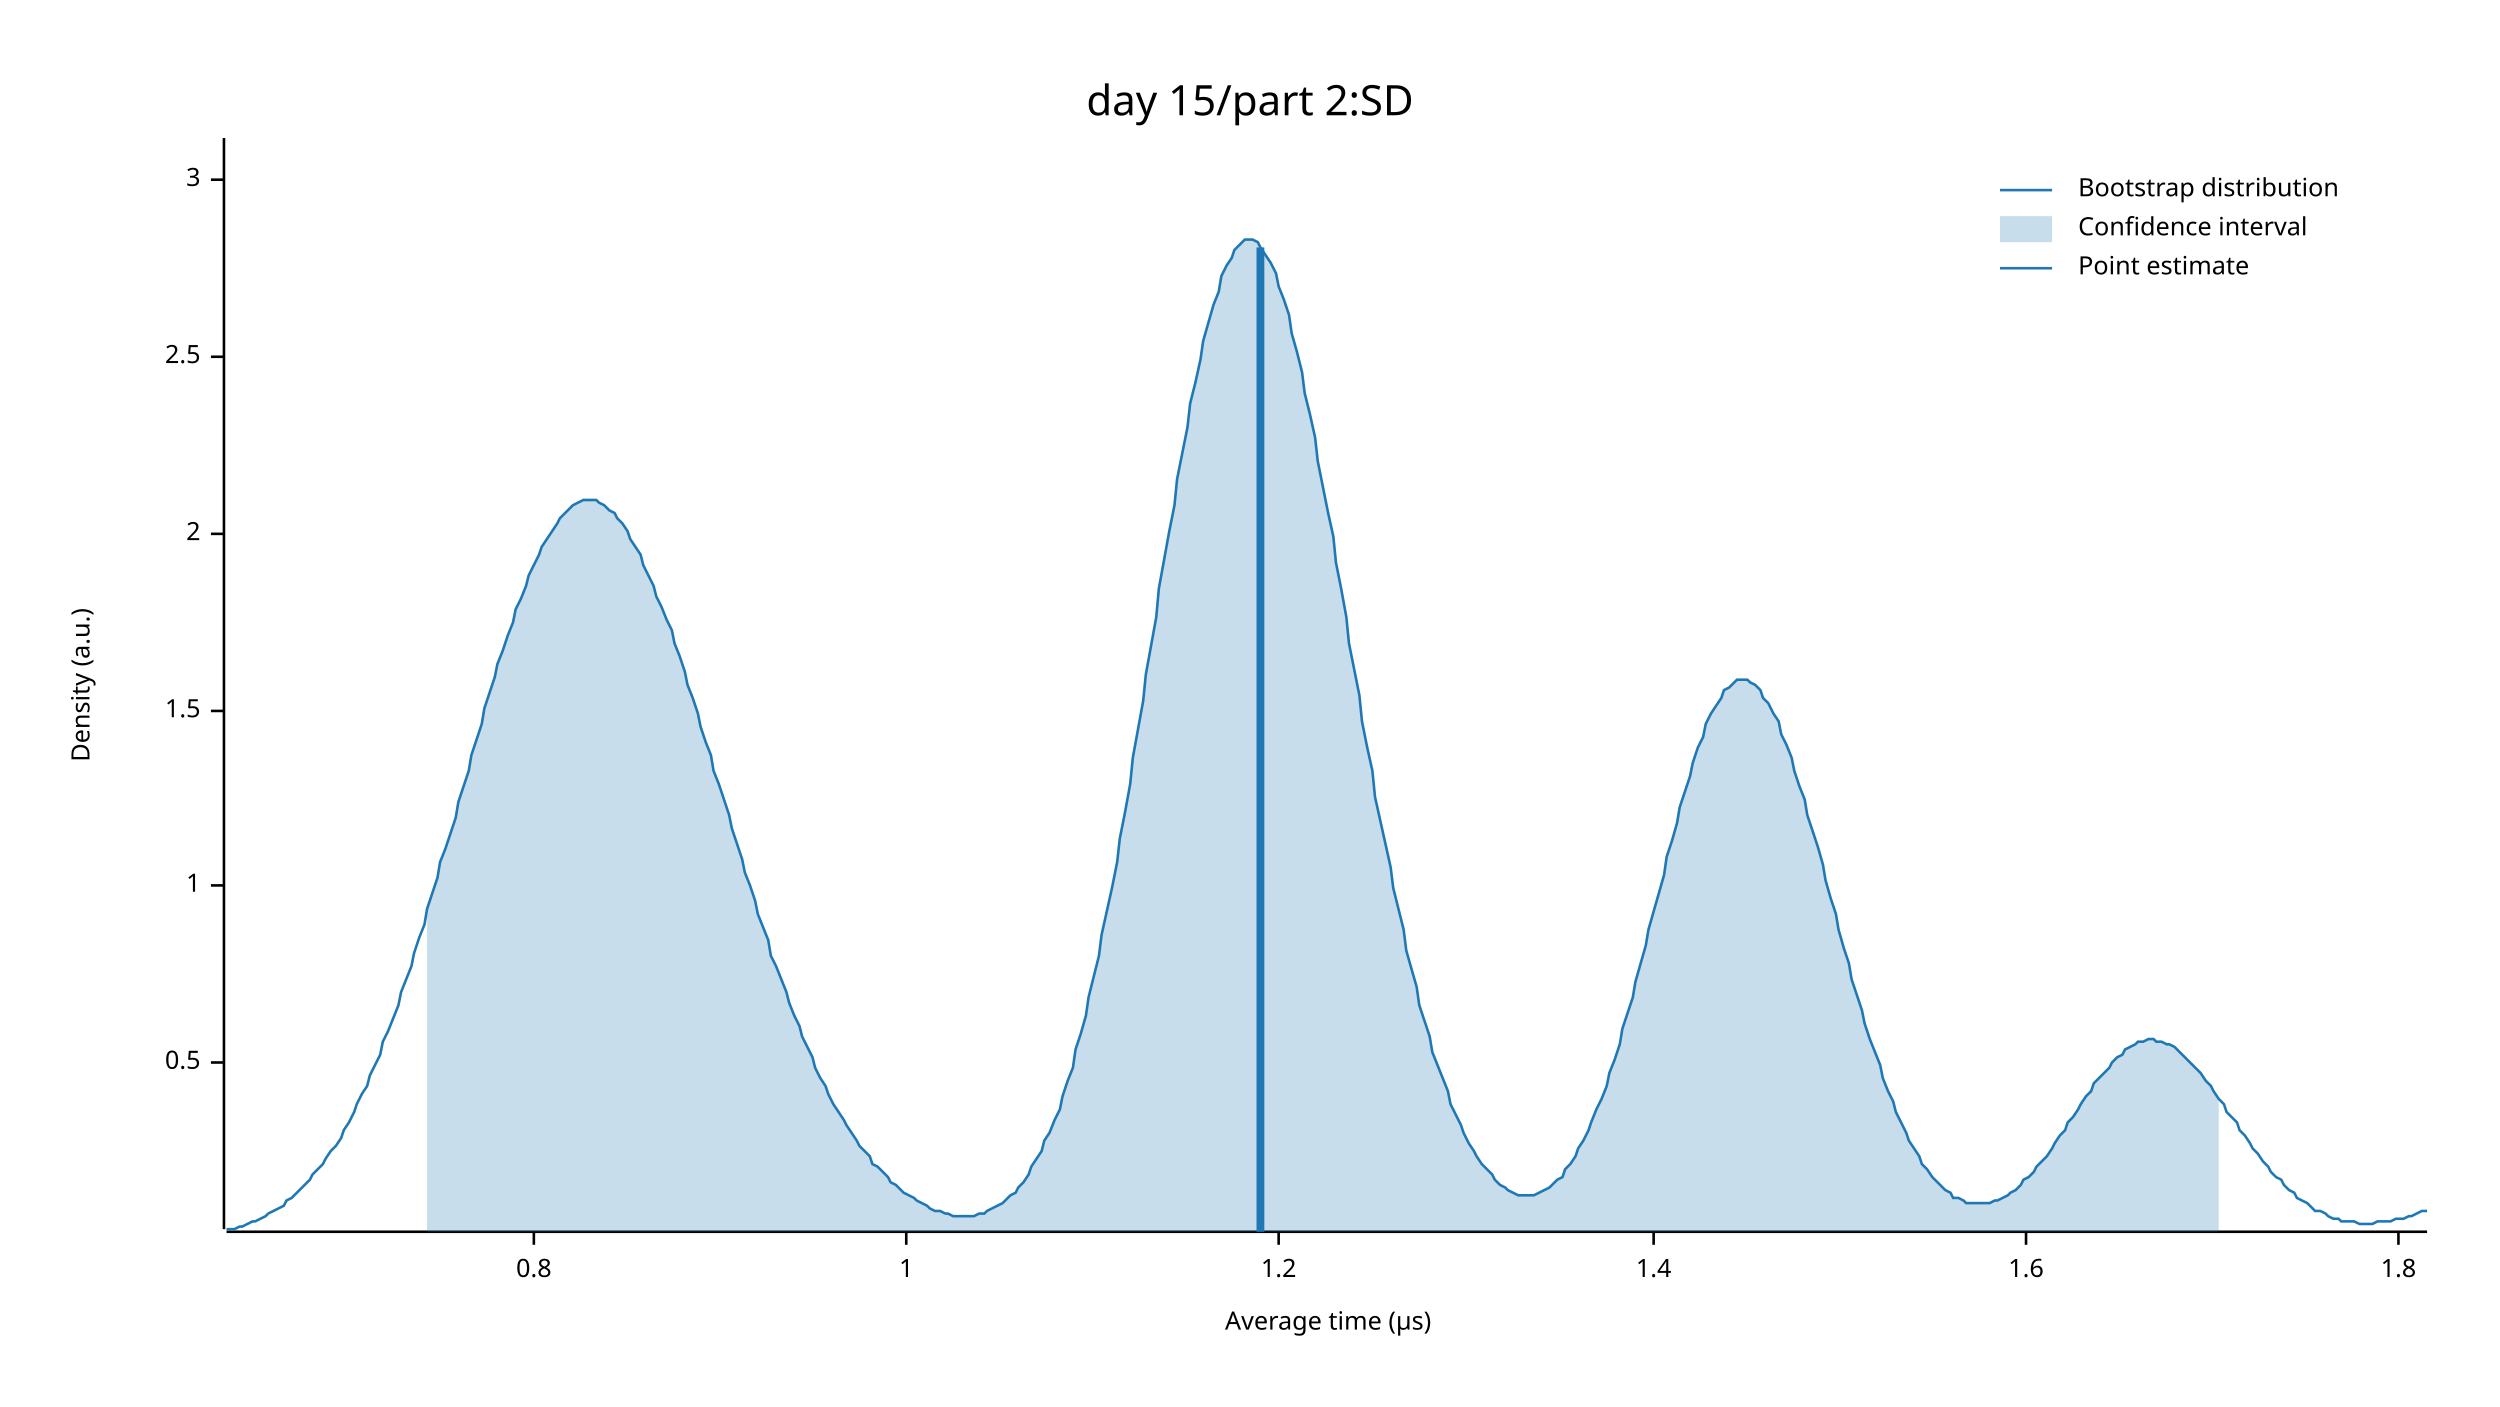
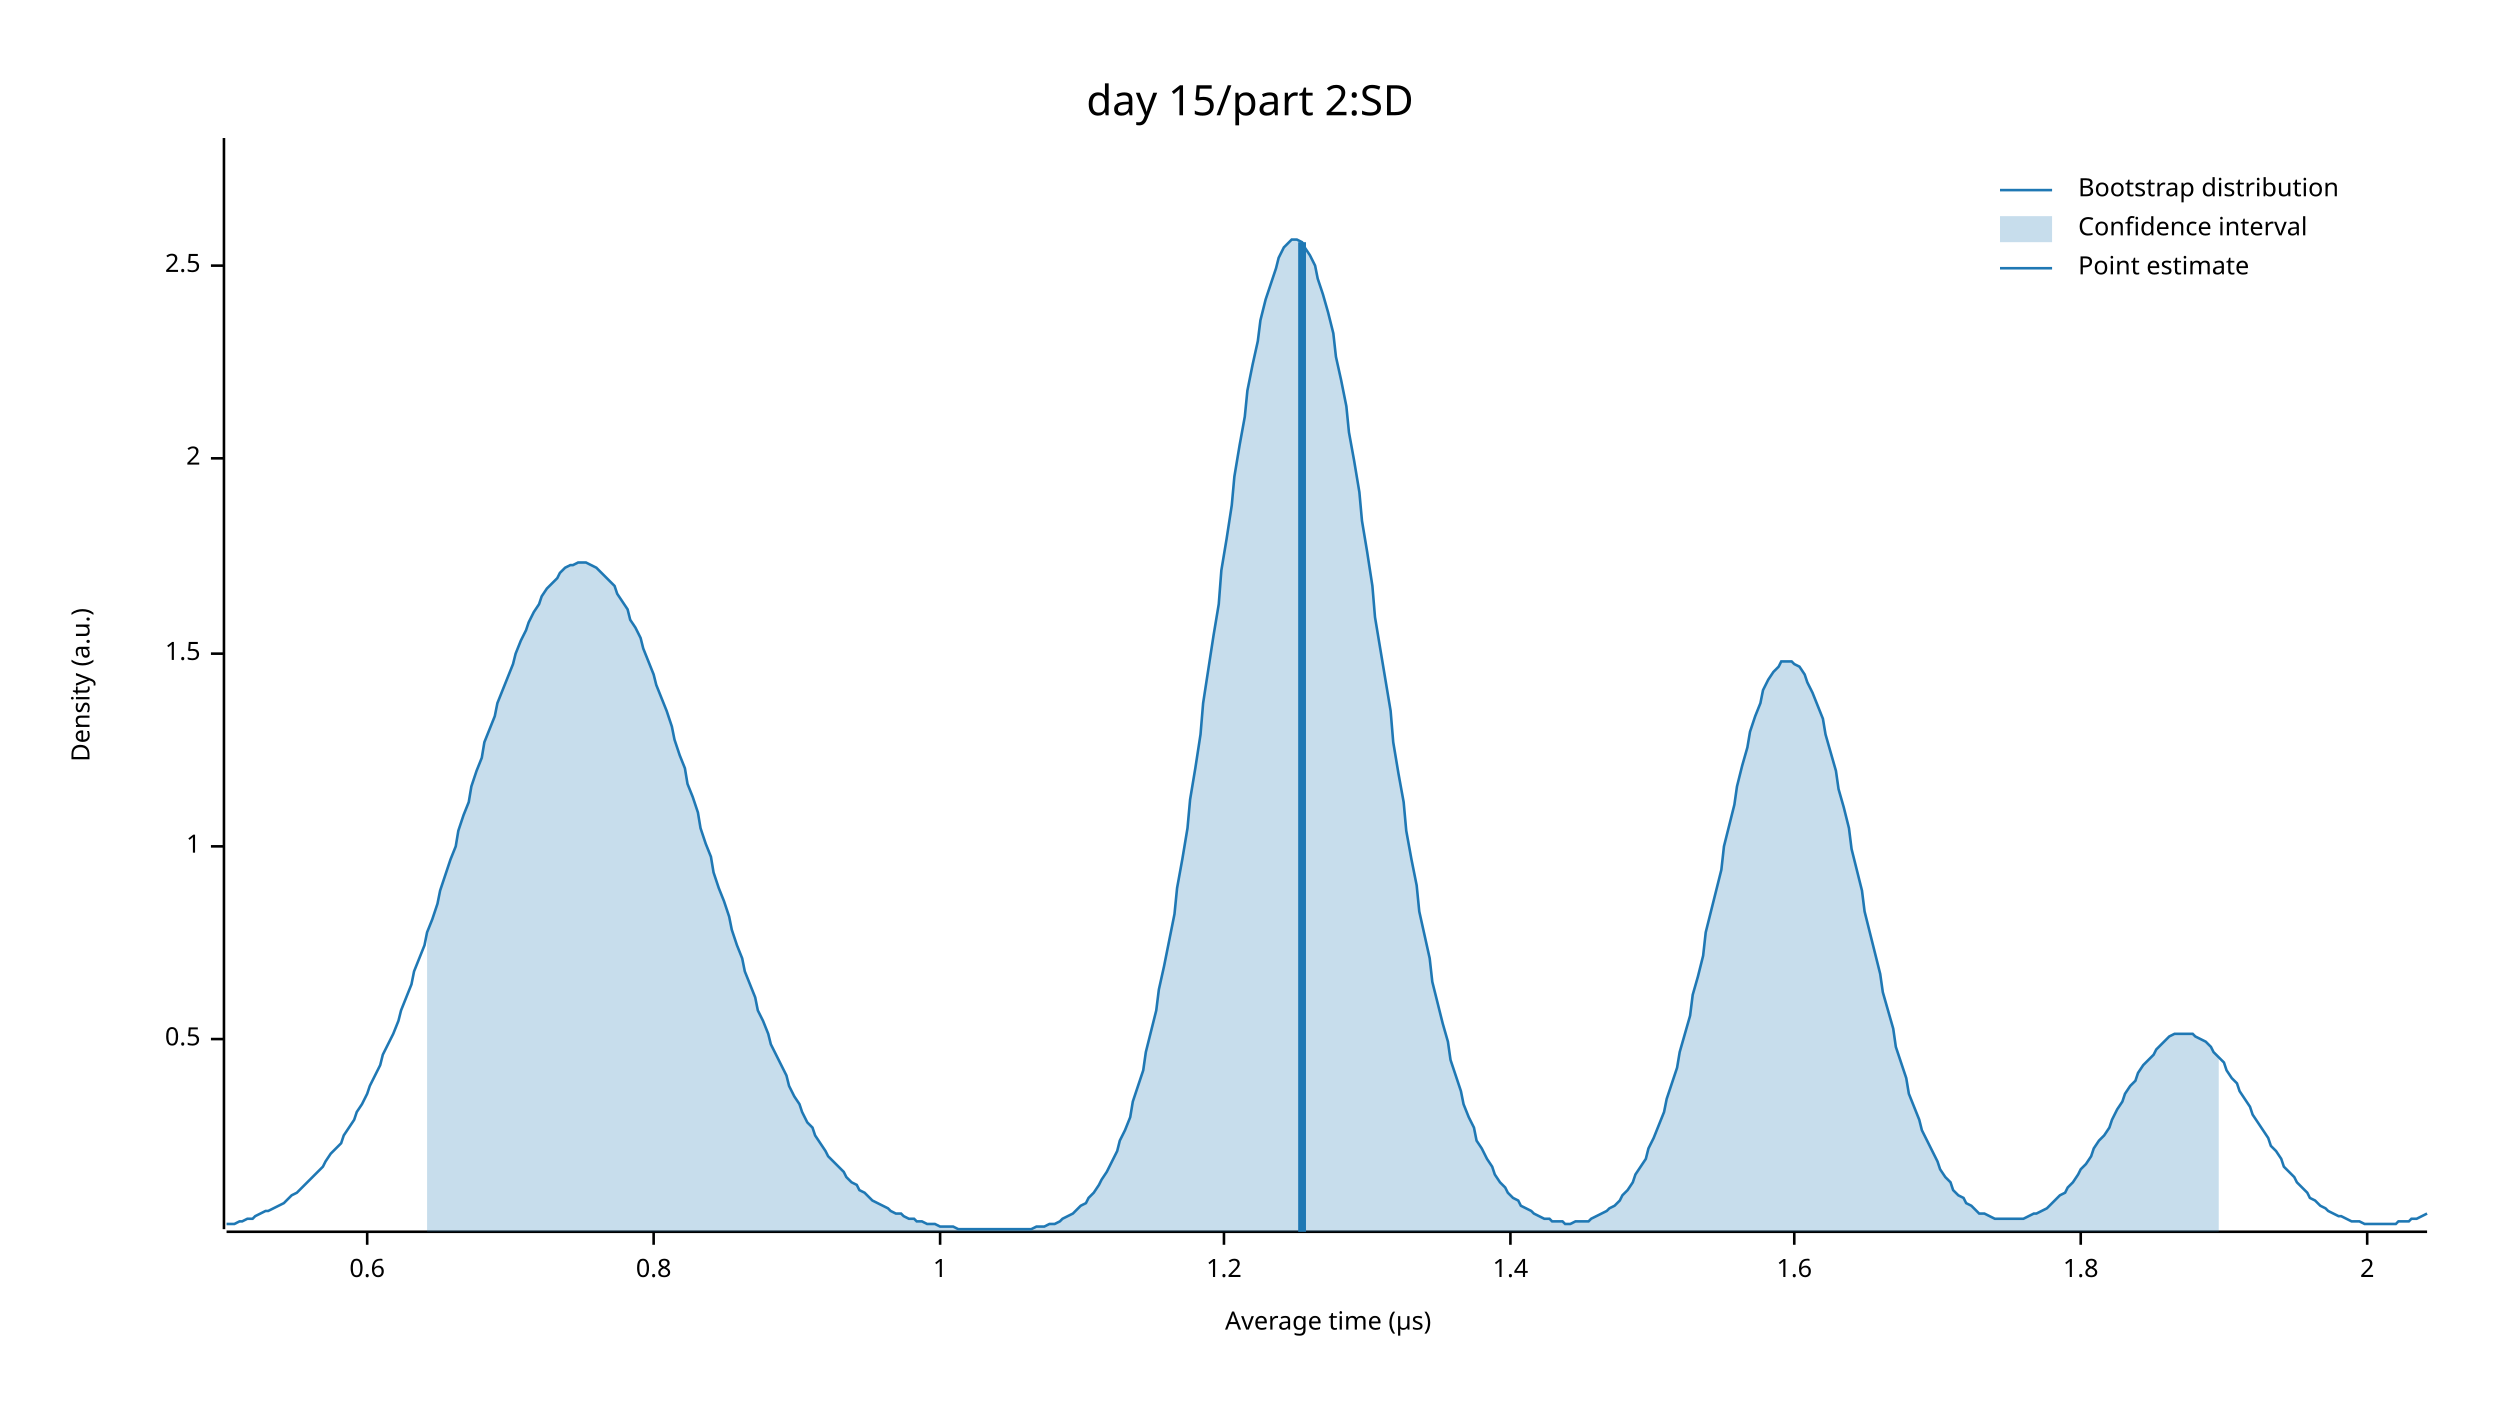
<svg xmlns="http://www.w3.org/2000/svg" width="960" height="540" viewBox="0 0 960 540">
  <text x="480" y="32" dy="0.76em" text-anchor="middle" font-family="sans-serif" font-size="16.129" opacity="1" fill="#000000">
day 15/part 2:SD
</text>
  <text x="27" y="263" dy="0.76em" text-anchor="middle" font-family="sans-serif" font-size="9.677" opacity="1" fill="#000000" transform="rotate(270, 27, 263)">
Density (a.u.)
</text>
  <text x="510" y="513" dy="-0.5ex" text-anchor="middle" font-family="sans-serif" font-size="9.677" opacity="1" fill="#000000">
Average time (µs)
</text>
  <polyline fill="none" opacity="1" stroke="#000000" stroke-width="1" points="86,53 86,472 " />
-   <text x="77" y="408" dy="0.5ex" text-anchor="end" font-family="sans-serif" font-size="9.677" opacity="1" fill="#000000">
+   <text x="77" y="399" dy="0.5ex" text-anchor="end" font-family="sans-serif" font-size="9.677" opacity="1" fill="#000000">
0.5
</text>
-   <polyline fill="none" opacity="1" stroke="#000000" stroke-width="1" points="81,408 86,408 " />
-   <text x="77" y="340" dy="0.5ex" text-anchor="end" font-family="sans-serif" font-size="9.677" opacity="1" fill="#000000">
+   <polyline fill="none" opacity="1" stroke="#000000" stroke-width="1" points="81,399 86,399 " />
+   <text x="77" y="325" dy="0.5ex" text-anchor="end" font-family="sans-serif" font-size="9.677" opacity="1" fill="#000000">
1
</text>
-   <polyline fill="none" opacity="1" stroke="#000000" stroke-width="1" points="81,340 86,340 " />
-   <text x="77" y="273" dy="0.5ex" text-anchor="end" font-family="sans-serif" font-size="9.677" opacity="1" fill="#000000">
+   <polyline fill="none" opacity="1" stroke="#000000" stroke-width="1" points="81,325 86,325 " />
+   <text x="77" y="251" dy="0.5ex" text-anchor="end" font-family="sans-serif" font-size="9.677" opacity="1" fill="#000000">
1.5
</text>
-   <polyline fill="none" opacity="1" stroke="#000000" stroke-width="1" points="81,273 86,273 " />
-   <text x="77" y="205" dy="0.5ex" text-anchor="end" font-family="sans-serif" font-size="9.677" opacity="1" fill="#000000">
+   <polyline fill="none" opacity="1" stroke="#000000" stroke-width="1" points="81,251 86,251 " />
+   <text x="77" y="176" dy="0.5ex" text-anchor="end" font-family="sans-serif" font-size="9.677" opacity="1" fill="#000000">
2
</text>
-   <polyline fill="none" opacity="1" stroke="#000000" stroke-width="1" points="81,205 86,205 " />
-   <text x="77" y="137" dy="0.5ex" text-anchor="end" font-family="sans-serif" font-size="9.677" opacity="1" fill="#000000">
+   <polyline fill="none" opacity="1" stroke="#000000" stroke-width="1" points="81,176 86,176 " />
+   <text x="77" y="102" dy="0.5ex" text-anchor="end" font-family="sans-serif" font-size="9.677" opacity="1" fill="#000000">
2.5
</text>
-   <polyline fill="none" opacity="1" stroke="#000000" stroke-width="1" points="81,137 86,137 " />
-   <text x="77" y="69" dy="0.5ex" text-anchor="end" font-family="sans-serif" font-size="9.677" opacity="1" fill="#000000">
- 3
+   <polyline fill="none" opacity="1" stroke="#000000" stroke-width="1" points="81,102 86,102 " />
+   <polyline fill="none" opacity="1" stroke="#000000" stroke-width="1" points="87,473 932,473 " />
+   <text x="141" y="483" dy="0.76em" text-anchor="middle" font-family="sans-serif" font-size="9.677" opacity="1" fill="#000000">
+ 0.6
</text>
-   <polyline fill="none" opacity="1" stroke="#000000" stroke-width="1" points="81,69 86,69 " />
-   <polyline fill="none" opacity="1" stroke="#000000" stroke-width="1" points="87,473 932,473 " />
-   <text x="205" y="483" dy="0.76em" text-anchor="middle" font-family="sans-serif" font-size="9.677" opacity="1" fill="#000000">
+   <polyline fill="none" opacity="1" stroke="#000000" stroke-width="1" points="141,473 141,478 " />
+   <text x="251" y="483" dy="0.76em" text-anchor="middle" font-family="sans-serif" font-size="9.677" opacity="1" fill="#000000">
0.8
</text>
-   <polyline fill="none" opacity="1" stroke="#000000" stroke-width="1" points="205,473 205,478 " />
-   <text x="348" y="483" dy="0.76em" text-anchor="middle" font-family="sans-serif" font-size="9.677" opacity="1" fill="#000000">
+   <polyline fill="none" opacity="1" stroke="#000000" stroke-width="1" points="251,473 251,478 " />
+   <text x="361" y="483" dy="0.76em" text-anchor="middle" font-family="sans-serif" font-size="9.677" opacity="1" fill="#000000">
1
</text>
-   <polyline fill="none" opacity="1" stroke="#000000" stroke-width="1" points="348,473 348,478 " />
-   <text x="491" y="483" dy="0.76em" text-anchor="middle" font-family="sans-serif" font-size="9.677" opacity="1" fill="#000000">
+   <polyline fill="none" opacity="1" stroke="#000000" stroke-width="1" points="361,473 361,478 " />
+   <text x="470" y="483" dy="0.76em" text-anchor="middle" font-family="sans-serif" font-size="9.677" opacity="1" fill="#000000">
1.2
</text>
-   <polyline fill="none" opacity="1" stroke="#000000" stroke-width="1" points="491,473 491,478 " />
-   <text x="635" y="483" dy="0.76em" text-anchor="middle" font-family="sans-serif" font-size="9.677" opacity="1" fill="#000000">
+   <polyline fill="none" opacity="1" stroke="#000000" stroke-width="1" points="470,473 470,478 " />
+   <text x="580" y="483" dy="0.76em" text-anchor="middle" font-family="sans-serif" font-size="9.677" opacity="1" fill="#000000">
1.4
</text>
-   <polyline fill="none" opacity="1" stroke="#000000" stroke-width="1" points="635,473 635,478 " />
-   <text x="778" y="483" dy="0.76em" text-anchor="middle" font-family="sans-serif" font-size="9.677" opacity="1" fill="#000000">
+   <polyline fill="none" opacity="1" stroke="#000000" stroke-width="1" points="580,473 580,478 " />
+   <text x="689" y="483" dy="0.76em" text-anchor="middle" font-family="sans-serif" font-size="9.677" opacity="1" fill="#000000">
1.6
</text>
-   <polyline fill="none" opacity="1" stroke="#000000" stroke-width="1" points="778,473 778,478 " />
-   <text x="921" y="483" dy="0.76em" text-anchor="middle" font-family="sans-serif" font-size="9.677" opacity="1" fill="#000000">
+   <polyline fill="none" opacity="1" stroke="#000000" stroke-width="1" points="689,473 689,478 " />
+   <text x="799" y="483" dy="0.76em" text-anchor="middle" font-family="sans-serif" font-size="9.677" opacity="1" fill="#000000">
1.8
</text>
-   <polyline fill="none" opacity="1" stroke="#000000" stroke-width="1" points="921,473 921,478 " />
-   <polyline fill="none" opacity="1" stroke="#1F78B4" stroke-width="1" points="87,472 88,472 90,472 92,471 93,471 95,470 97,469 98,469 100,468 102,467 103,466 105,465 107,464 109,463 110,461 112,460 114,458 115,457 117,455 119,453 120,451 122,449 124,447 125,445 127,442 129,440 131,437 132,434 134,431 136,427 137,424 139,420 141,417 142,413 144,409 146,405 147,400 149,396 151,391 153,386 154,381 156,376 158,371 159,366 161,360 163,355 164,349 166,343 168,337 169,331 171,326 173,320 175,314 176,308 178,302 180,296 181,290 183,284 185,278 186,272 188,266 190,260 191,255 193,250 195,244 197,239 198,234 200,230 202,225 203,221 205,217 207,213 208,210 210,207 212,204 214,201 215,199 217,197 219,195 220,194 222,193 224,192 225,192 227,192 229,192 230,193 232,194 234,196 236,197 237,199 239,201 241,204 242,207 244,210 246,213 247,217 249,221 251,225 252,229 254,233 256,238 258,242 259,247 261,252 263,258 264,263 266,268 268,274 269,279 271,285 273,290 274,296 276,301 278,307 280,313 281,318 283,324 285,330 286,335 288,340 290,346 291,351 293,356 295,361 296,367 298,371 300,376 302,381 303,385 305,390 307,394 308,398 310,402 312,406 313,410 315,414 317,417 318,420 320,424 322,427 324,430 325,432 327,435 329,438 330,440 332,442 334,444 335,447 337,448 339,450 341,452 342,454 344,455 346,457 347,458 349,459 351,460 352,461 354,462 356,463 357,464 359,465 361,465 363,466 364,466 366,467 368,467 369,467 371,467 373,467 374,467 376,466 378,466 379,465 381,464 383,463 385,462 386,461 388,459 390,458 391,456 393,454 395,451 396,448 398,445 400,442 401,438 403,435 405,430 407,426 408,421 410,415 412,410 413,403 415,397 417,390 418,383 420,375 422,367 423,359 425,350 427,341 429,331 430,322 432,312 434,301 435,291 437,280 439,269 440,259 442,248 444,237 445,226 447,215 449,204 451,194 452,184 454,174 456,164 457,155 459,147 461,138 462,131 464,124 466,117 468,112 469,106 471,102 473,99 474,96 476,94 478,92 479,92 481,92 483,93 484,95 486,98 488,101 490,105 491,110 493,115 495,121 496,128 498,135 500,143 501,151 503,159 505,168 506,177 508,187 510,197 512,206 513,216 515,226 517,237 518,247 520,257 522,267 523,277 525,287 527,296 528,306 530,315 532,324 534,333 535,341 537,349 539,357 540,365 542,372 544,379 545,386 547,392 549,398 550,404 552,409 554,414 556,419 557,424 559,428 561,432 562,435 564,439 566,442 567,444 569,447 571,449 573,451 574,453 576,455 578,456 579,457 581,458 583,459 584,459 586,459 588,459 589,459 591,458 593,457 595,456 596,455 598,453 600,452 601,449 603,447 605,444 606,441 608,438 610,434 611,431 613,426 615,422 617,417 618,412 620,407 622,401 623,395 625,389 627,383 628,377 630,370 632,363 633,357 635,350 637,343 639,336 640,329 642,323 644,316 645,310 647,304 649,298 650,293 652,287 654,283 655,278 657,274 659,271 661,268 662,265 664,264 666,262 667,261 669,261 671,261 672,262 674,263 676,265 677,268 679,270 681,274 683,277 684,282 686,286 688,291 689,296 691,302 693,307 694,313 696,319 698,325 700,332 701,338 703,345 705,351 706,357 708,364 710,370 711,376 713,382 715,388 716,393 718,399 720,404 722,409 723,414 725,419 727,423 728,427 730,431 732,435 733,438 735,441 737,444 738,447 740,449 742,452 744,454 745,455 747,457 749,458 750,460 752,460 754,461 755,462 757,462 759,462 760,462 762,462 764,462 766,461 767,461 769,460 771,459 772,458 774,457 776,455 777,453 779,452 781,450 782,448 784,446 786,444 788,441 789,439 791,436 793,434 794,431 796,429 798,426 799,424 801,421 803,419 804,416 806,414 808,412 810,410 811,408 813,406 815,405 816,403 818,402 820,401 821,400 823,400 825,399 827,399 828,400 830,400 832,401 833,401 835,402 837,404 838,405 840,407 842,409 843,410 845,412 847,415 849,417 850,419 852,422 854,424 855,427 857,429 859,431 860,434 862,436 864,439 865,441 867,443 869,446 871,448 872,450 874,452 876,453 877,455 879,457 881,458 882,460 884,461 886,462 887,463 889,465 891,465 893,466 894,467 896,468 898,468 899,469 901,469 903,469 904,469 906,470 908,470 909,470 911,470 913,469 915,469 916,469 918,469 920,468 921,468 923,468 925,467 926,467 928,466 930,465 932,465 " />
-   <polygon opacity="0.25" fill="#1F78B4" points="164,349 166,343 168,337 169,331 171,326 173,320 175,314 176,308 178,302 180,296 181,290 183,284 185,278 186,272 188,266 190,260 191,255 193,250 195,244 197,239 198,234 200,230 202,225 203,221 205,217 207,213 208,210 210,207 212,204 214,201 215,199 217,197 219,195 220,194 222,193 224,192 225,192 227,192 229,192 230,193 232,194 234,196 236,197 237,199 239,201 241,204 242,207 244,210 246,213 247,217 249,221 251,225 252,229 254,233 256,238 258,242 259,247 261,252 263,258 264,263 266,268 268,274 269,279 271,285 273,290 274,296 276,301 278,307 280,313 281,318 283,324 285,330 286,335 288,340 290,346 291,351 293,356 295,361 296,367 298,371 300,376 302,381 303,385 305,390 307,394 308,398 310,402 312,406 313,410 315,414 317,417 318,420 320,424 322,427 324,430 325,432 327,435 329,438 330,440 332,442 334,444 335,447 337,448 339,450 341,452 342,454 344,455 346,457 347,458 349,459 351,460 352,461 354,462 356,463 357,464 359,465 361,465 363,466 364,466 366,467 368,467 369,467 371,467 373,467 374,467 376,466 378,466 379,465 381,464 383,463 385,462 386,461 388,459 390,458 391,456 393,454 395,451 396,448 398,445 400,442 401,438 403,435 405,430 407,426 408,421 410,415 412,410 413,403 415,397 417,390 418,383 420,375 422,367 423,359 425,350 427,341 429,331 430,322 432,312 434,301 435,291 437,280 439,269 440,259 442,248 444,237 445,226 447,215 449,204 451,194 452,184 454,174 456,164 457,155 459,147 461,138 462,131 464,124 466,117 468,112 469,106 471,102 473,99 474,96 476,94 478,92 479,92 481,92 483,93 484,95 486,98 488,101 490,105 491,110 493,115 495,121 496,128 498,135 500,143 501,151 503,159 505,168 506,177 508,187 510,197 512,206 513,216 515,226 517,237 518,247 520,257 522,267 523,277 525,287 527,296 528,306 530,315 532,324 534,333 535,341 537,349 539,357 540,365 542,372 544,379 545,386 547,392 549,398 550,404 552,409 554,414 556,419 557,424 559,428 561,432 562,435 564,439 566,442 567,444 569,447 571,449 573,451 574,453 576,455 578,456 579,457 581,458 583,459 584,459 586,459 588,459 589,459 591,458 593,457 595,456 596,455 598,453 600,452 601,449 603,447 605,444 606,441 608,438 610,434 611,431 613,426 615,422 617,417 618,412 620,407 622,401 623,395 625,389 627,383 628,377 630,370 632,363 633,357 635,350 637,343 639,336 640,329 642,323 644,316 645,310 647,304 649,298 650,293 652,287 654,283 655,278 657,274 659,271 661,268 662,265 664,264 666,262 667,261 669,261 671,261 672,262 674,263 676,265 677,268 679,270 681,274 683,277 684,282 686,286 688,291 689,296 691,302 693,307 694,313 696,319 698,325 700,332 701,338 703,345 705,351 706,357 708,364 710,370 711,376 713,382 715,388 716,393 718,399 720,404 722,409 723,414 725,419 727,423 728,427 730,431 732,435 733,438 735,441 737,444 738,447 740,449 742,452 744,454 745,455 747,457 749,458 750,460 752,460 754,461 755,462 757,462 759,462 760,462 762,462 764,462 766,461 767,461 769,460 771,459 772,458 774,457 776,455 777,453 779,452 781,450 782,448 784,446 786,444 788,441 789,439 791,436 793,434 794,431 796,429 798,426 799,424 801,421 803,419 804,416 806,414 808,412 810,410 811,408 813,406 815,405 816,403 818,402 820,401 821,400 823,400 825,399 827,399 828,400 830,400 832,401 833,401 835,402 837,404 838,405 840,407 842,409 843,410 845,412 847,415 849,417 850,419 852,422 852,473 164,473 " />
-   <polyline fill="none" opacity="1" stroke="#1F78B4" stroke-width="3" points="484,473 484,95 " />
+   <polyline fill="none" opacity="1" stroke="#000000" stroke-width="1" points="799,473 799,478 " />
+   <text x="909" y="483" dy="0.76em" text-anchor="middle" font-family="sans-serif" font-size="9.677" opacity="1" fill="#000000">
+ 2
+ </text>
+   <polyline fill="none" opacity="1" stroke="#000000" stroke-width="1" points="909,473 909,478 " />
+   <polyline fill="none" opacity="1" stroke="#1F78B4" stroke-width="1" points="87,470 88,470 90,470 92,469 93,469 95,468 97,468 98,467 100,466 102,465 103,465 105,464 107,463 109,462 110,461 112,459 114,458 115,457 117,455 119,453 120,452 122,450 124,448 125,446 127,443 129,441 131,439 132,436 134,433 136,430 137,427 139,424 141,420 142,417 144,413 146,409 147,405 149,401 151,397 153,392 154,388 156,383 158,378 159,373 161,368 163,363 164,358 166,353 168,347 169,342 171,336 173,330 175,325 176,319 178,313 180,308 181,302 183,296 185,291 186,285 188,280 190,275 191,270 193,265 195,260 197,255 198,251 200,246 202,242 203,239 205,235 207,232 208,229 210,226 212,224 214,222 215,220 217,218 219,217 220,217 222,216 224,216 225,216 227,217 229,218 230,219 232,221 234,223 236,225 237,228 239,231 241,234 242,238 244,241 246,245 247,249 249,254 251,259 252,263 254,268 256,273 258,279 259,284 261,290 263,295 264,301 266,306 268,312 269,318 271,324 273,329 274,335 276,341 278,346 280,352 281,357 283,363 285,368 286,373 288,378 290,383 291,388 293,392 295,397 296,401 298,405 300,409 302,413 303,417 305,421 307,424 308,427 310,431 312,433 313,436 315,439 317,442 318,444 320,446 322,448 324,450 325,452 327,454 329,455 330,457 332,458 334,460 335,461 337,462 339,463 341,464 342,465 344,466 346,466 347,467 349,468 351,468 352,469 354,469 356,470 357,470 359,470 361,471 363,471 364,471 366,471 368,472 369,472 371,472 373,472 374,472 376,472 378,472 379,472 381,472 383,472 385,472 386,472 388,472 390,472 391,472 393,472 395,472 396,472 398,471 400,471 401,471 403,470 405,470 407,469 408,468 410,467 412,466 413,465 415,463 417,462 418,460 420,458 422,455 423,453 425,450 427,446 429,442 430,438 432,434 434,429 435,423 437,417 439,411 440,404 442,396 444,388 445,380 447,371 449,361 451,351 452,341 454,330 456,318 457,307 459,295 461,282 462,270 464,257 466,244 468,232 469,219 471,207 473,194 474,183 476,171 478,160 479,150 481,140 483,131 484,123 486,115 488,109 490,103 491,99 493,95 495,93 496,92 498,92 500,93 501,95 503,98 505,102 506,107 508,113 510,120 512,128 513,137 515,146 517,156 518,166 520,177 522,189 523,200 525,212 527,225 528,237 530,249 532,261 534,273 535,285 537,297 539,308 540,319 542,330 544,340 545,350 547,359 549,368 550,377 552,385 554,393 556,400 557,407 559,413 561,419 562,424 564,429 566,433 567,438 569,441 571,445 573,448 574,451 576,454 578,456 579,458 581,460 583,461 584,463 586,464 588,465 589,466 591,467 593,468 595,468 596,469 598,469 600,469 601,470 603,470 605,469 606,469 608,469 610,469 611,468 613,467 615,466 617,465 618,464 620,463 622,461 623,459 625,457 627,454 628,451 630,448 632,445 633,441 635,437 637,432 639,427 640,422 642,416 644,410 645,404 647,397 649,390 650,382 652,375 654,367 655,358 657,350 659,342 661,334 662,325 664,317 666,309 667,302 669,294 671,287 672,281 674,275 676,270 677,265 679,261 681,258 683,256 684,254 686,254 688,254 689,255 691,256 693,259 694,262 696,266 698,271 700,276 701,282 703,289 705,296 706,303 708,310 710,318 711,326 713,334 715,342 716,350 718,358 720,366 722,374 723,381 725,388 727,395 728,402 730,408 732,414 733,420 735,425 737,430 738,434 740,438 742,442 744,446 745,449 747,452 749,454 750,457 752,459 754,460 755,462 757,463 759,465 760,466 762,466 764,467 766,468 767,468 769,468 771,468 772,468 774,468 776,468 777,468 779,467 781,466 782,466 784,465 786,464 788,462 789,461 791,459 793,458 794,456 796,454 798,451 799,449 801,447 803,444 804,441 806,438 808,436 810,433 811,430 813,426 815,423 816,420 818,417 820,415 821,412 823,409 825,407 827,405 828,403 830,401 832,399 833,398 835,397 837,397 838,397 840,397 842,397 843,398 845,399 847,400 849,402 850,404 852,406 854,408 855,411 857,414 859,416 860,419 862,422 864,425 865,428 867,431 869,434 871,437 872,440 874,442 876,445 877,448 879,450 881,452 882,454 884,456 886,458 887,460 889,461 891,463 893,464 894,465 896,466 898,467 899,467 901,468 903,469 904,469 906,469 908,470 909,470 911,470 913,470 915,470 916,470 918,470 920,470 921,469 923,469 925,469 926,468 928,468 930,467 932,466 " />
+   <polygon opacity="0.25" fill="#1F78B4" points="164,358 166,353 168,347 169,342 171,336 173,330 175,325 176,319 178,313 180,308 181,302 183,296 185,291 186,285 188,280 190,275 191,270 193,265 195,260 197,255 198,251 200,246 202,242 203,239 205,235 207,232 208,229 210,226 212,224 214,222 215,220 217,218 219,217 220,217 222,216 224,216 225,216 227,217 229,218 230,219 232,221 234,223 236,225 237,228 239,231 241,234 242,238 244,241 246,245 247,249 249,254 251,259 252,263 254,268 256,273 258,279 259,284 261,290 263,295 264,301 266,306 268,312 269,318 271,324 273,329 274,335 276,341 278,346 280,352 281,357 283,363 285,368 286,373 288,378 290,383 291,388 293,392 295,397 296,401 298,405 300,409 302,413 303,417 305,421 307,424 308,427 310,431 312,433 313,436 315,439 317,442 318,444 320,446 322,448 324,450 325,452 327,454 329,455 330,457 332,458 334,460 335,461 337,462 339,463 341,464 342,465 344,466 346,466 347,467 349,468 351,468 352,469 354,469 356,470 357,470 359,470 361,471 363,471 364,471 366,471 368,472 369,472 371,472 373,472 374,472 376,472 378,472 379,472 381,472 383,472 385,472 386,472 388,472 390,472 391,472 393,472 395,472 396,472 398,471 400,471 401,471 403,470 405,470 407,469 408,468 410,467 412,466 413,465 415,463 417,462 418,460 420,458 422,455 423,453 425,450 427,446 429,442 430,438 432,434 434,429 435,423 437,417 439,411 440,404 442,396 444,388 445,380 447,371 449,361 451,351 452,341 454,330 456,318 457,307 459,295 461,282 462,270 464,257 466,244 468,232 469,219 471,207 473,194 474,183 476,171 478,160 479,150 481,140 483,131 484,123 486,115 488,109 490,103 491,99 493,95 495,93 496,92 498,92 500,93 501,95 503,98 505,102 506,107 508,113 510,120 512,128 513,137 515,146 517,156 518,166 520,177 522,189 523,200 525,212 527,225 528,237 530,249 532,261 534,273 535,285 537,297 539,308 540,319 542,330 544,340 545,350 547,359 549,368 550,377 552,385 554,393 556,400 557,407 559,413 561,419 562,424 564,429 566,433 567,438 569,441 571,445 573,448 574,451 576,454 578,456 579,458 581,460 583,461 584,463 586,464 588,465 589,466 591,467 593,468 595,468 596,469 598,469 600,469 601,470 603,470 605,469 606,469 608,469 610,469 611,468 613,467 615,466 617,465 618,464 620,463 622,461 623,459 625,457 627,454 628,451 630,448 632,445 633,441 635,437 637,432 639,427 640,422 642,416 644,410 645,404 647,397 649,390 650,382 652,375 654,367 655,358 657,350 659,342 661,334 662,325 664,317 666,309 667,302 669,294 671,287 672,281 674,275 676,270 677,265 679,261 681,258 683,256 684,254 686,254 688,254 689,255 691,256 693,259 694,262 696,266 698,271 700,276 701,282 703,289 705,296 706,303 708,310 710,318 711,326 713,334 715,342 716,350 718,358 720,366 722,374 723,381 725,388 727,395 728,402 730,408 732,414 733,420 735,425 737,430 738,434 740,438 742,442 744,446 745,449 747,452 749,454 750,457 752,459 754,460 755,462 757,463 759,465 760,466 762,466 764,467 766,468 767,468 769,468 771,468 772,468 774,468 776,468 777,468 779,467 781,466 782,466 784,465 786,464 788,462 789,461 791,459 793,458 794,456 796,454 798,451 799,449 801,447 803,444 804,441 806,438 808,436 810,433 811,430 813,426 815,423 816,420 818,417 820,415 821,412 823,409 825,407 827,405 828,403 830,401 832,399 833,398 835,397 837,397 838,397 840,397 842,397 843,398 845,399 847,400 849,402 850,404 852,406 852,473 164,473 " />
+   <polyline fill="none" opacity="1" stroke="#1F78B4" stroke-width="3" points="500,473 500,93 " />
  <text x="798" y="68" dy="0.76em" text-anchor="start" font-family="sans-serif" font-size="9.677" opacity="1" fill="#000000">
Bootstrap distribution
</text>
  <text x="798" y="83" dy="0.76em" text-anchor="start" font-family="sans-serif" font-size="9.677" opacity="1" fill="#000000">
Confidence interval
</text>
  <text x="798" y="98" dy="0.76em" text-anchor="start" font-family="sans-serif" font-size="9.677" opacity="1" fill="#000000">
Point estimate
</text>
  <polyline fill="none" opacity="1" stroke="#1F78B4" stroke-width="1" points="768,73 788,73 " />
  <rect x="768" y="83" width="20" height="10" opacity="0.25" fill="#1F78B4" stroke="none" />
  <polyline fill="none" opacity="1" stroke="#1F78B4" stroke-width="1" points="768,103 788,103 " />
</svg>
